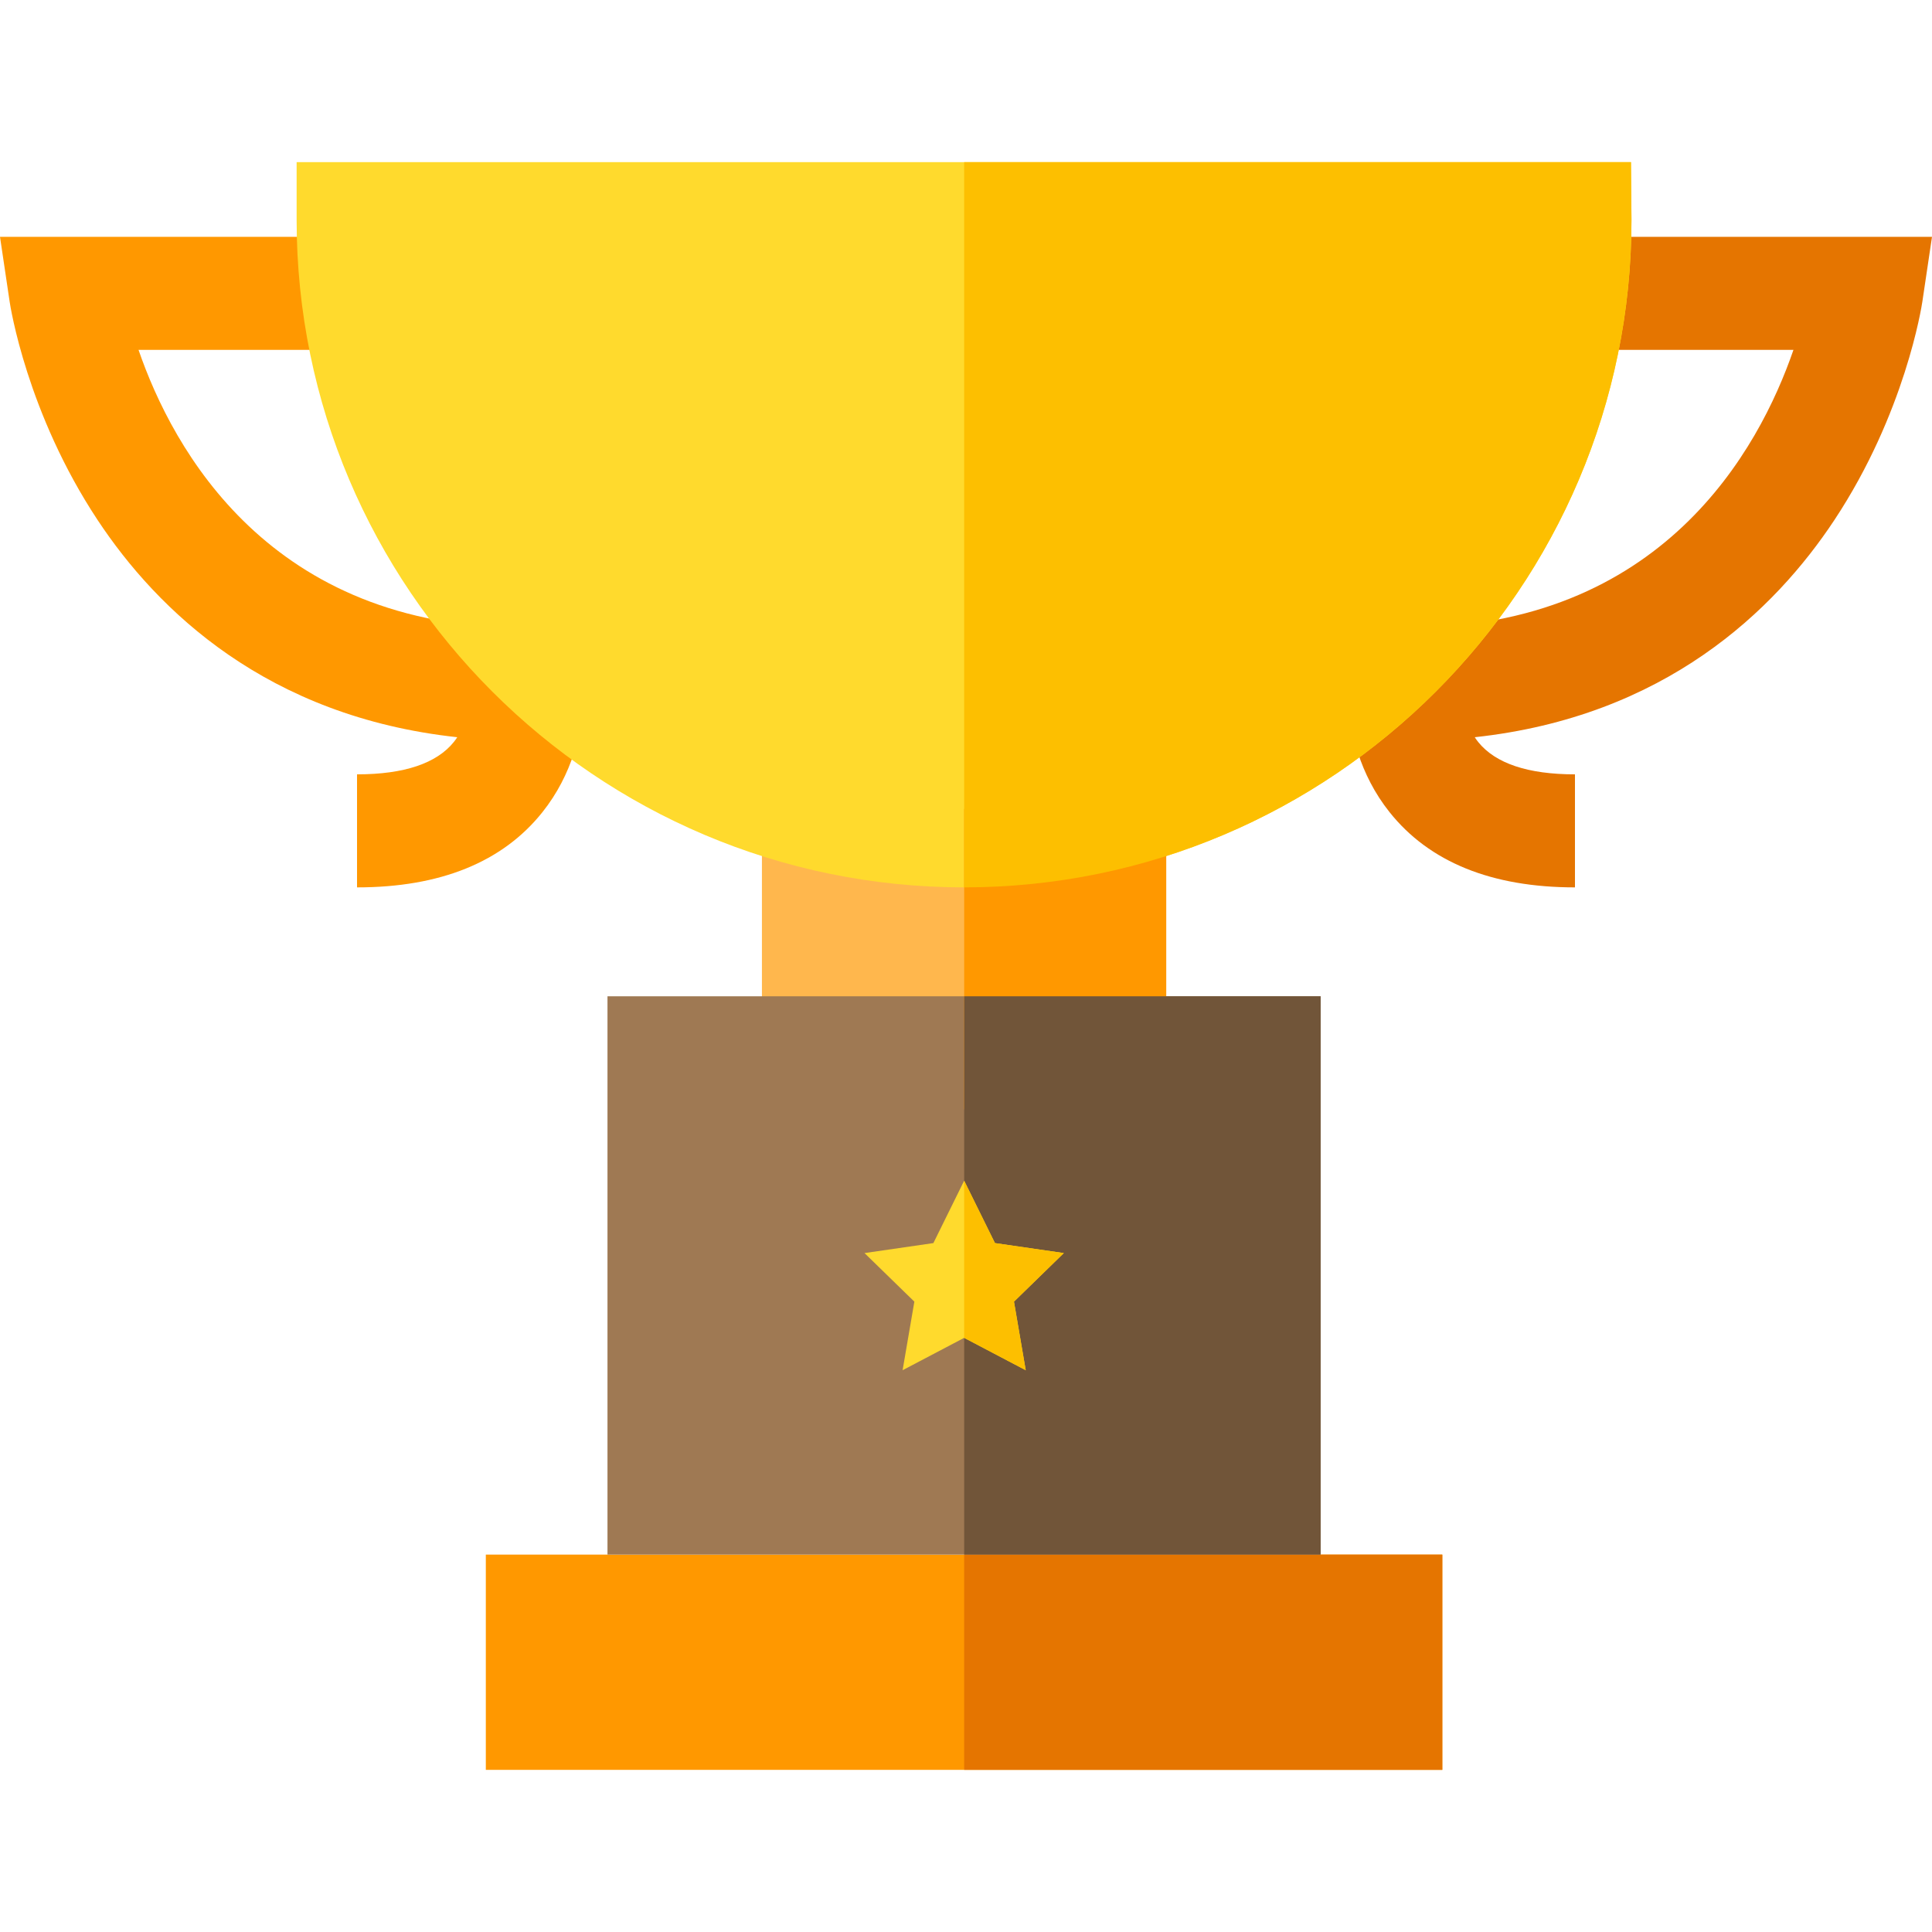
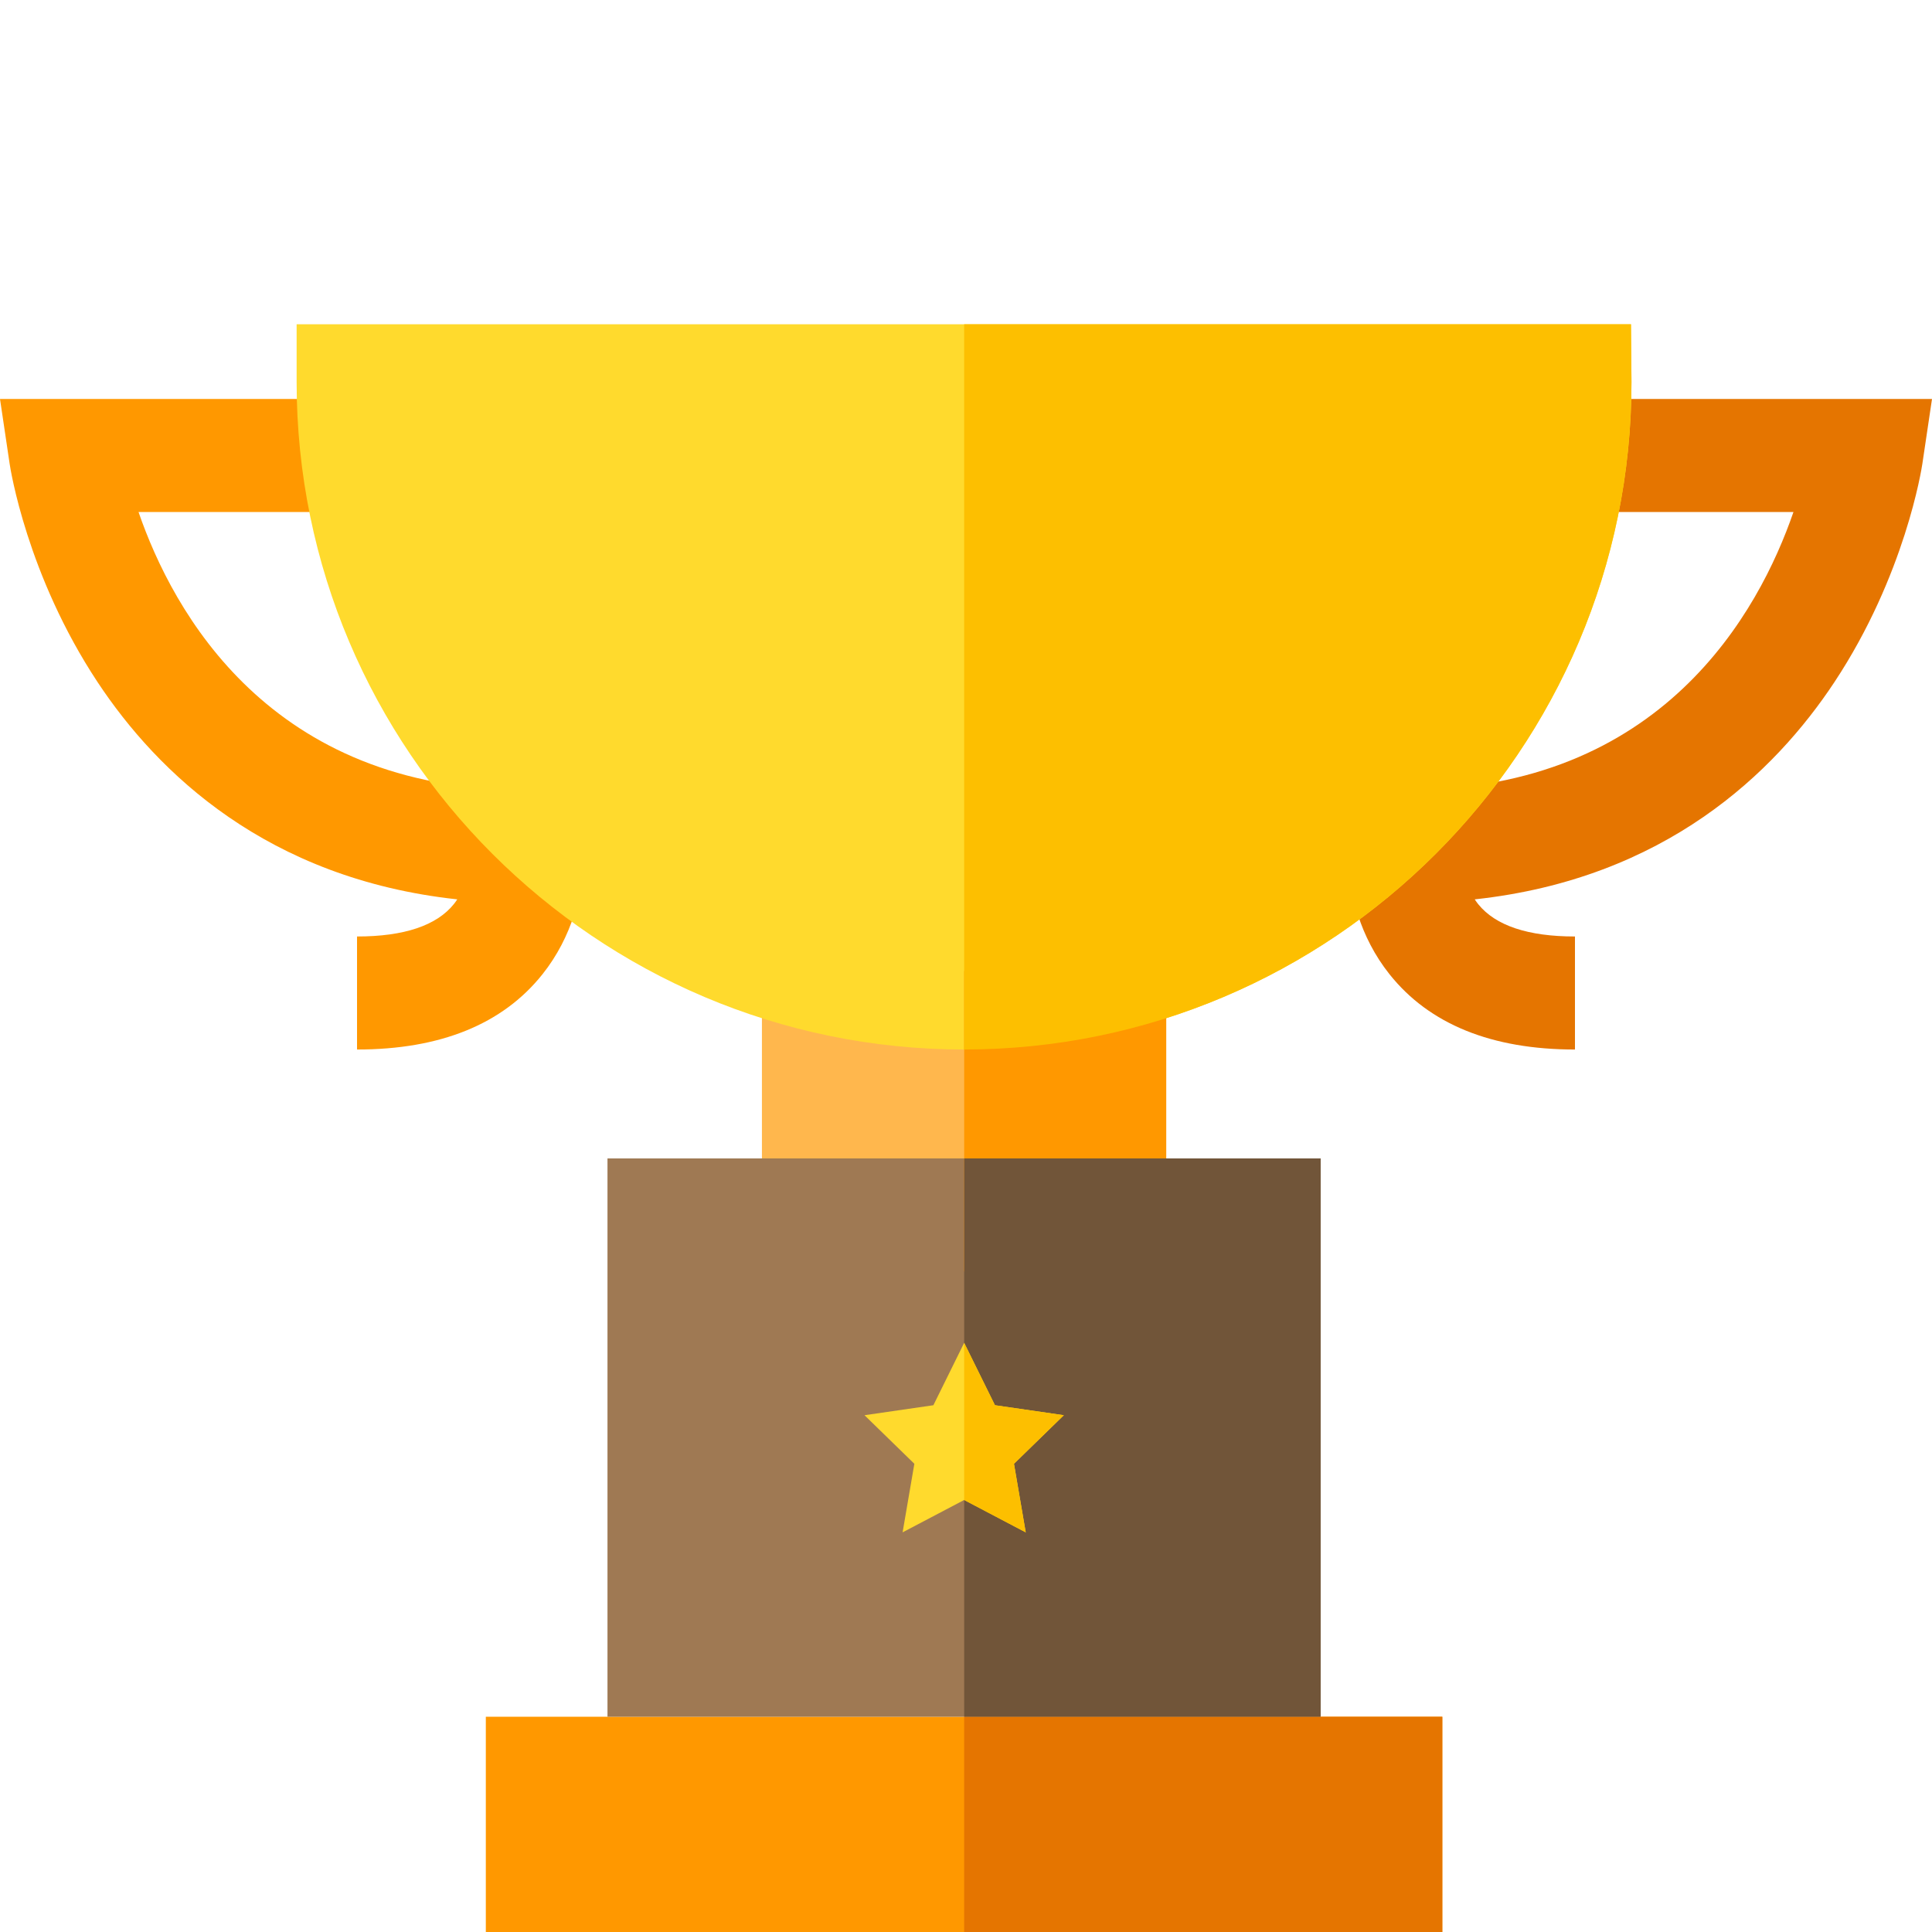
- <svg xmlns="http://www.w3.org/2000/svg" version="1.1" id="Capa_1" x="0px" y="0px" viewBox="0 0 512.001 512.001" style="enable-background:new 0 0 512.001 512.001;" xml:space="preserve">
-   <rect x="128.748" y="411.987" style="fill:#FF9800;" width="253.482" height="57.045" />
-   <rect x="201.919" y="214.362" style="fill:#FFB74D;" width="107.14" height="79.621" />
-   <path style="fill:#E57500;" d="M423.457,62.763v29.955h51.828c-9.096,26.408-34.808,73.656-102.325,73.656v3.315l-14.597-3.354  c-0.666,2.898-6.046,28.89,9.881,48.892c10.535,13.23,27.067,19.939,49.138,19.939v-29.955c-12.418,0-21.038-2.875-25.623-8.543  c-0.337-0.416-0.644-0.852-0.938-1.296c50.389-5.456,79.444-33.572,95.315-57.563c18.753-28.349,23.132-56.673,23.31-57.866  l2.555-17.18C512.001,62.763,423.457,62.763,423.457,62.763z" />
-   <path style="fill:#FF9800;" d="M139.04,169.689v-3.315c-67.533,0-93.241-47.27-102.328-73.656h51.831V62.763H0l2.555,17.18  c0.178,1.192,4.556,29.518,23.31,57.866c15.87,23.991,44.927,52.108,95.317,57.563c-0.271,0.408-0.553,0.81-0.861,1.195  c-4.566,5.735-13.214,8.643-25.703,8.643v29.955c22.07,0,38.601-6.709,49.137-19.939c15.927-20.002,10.548-45.994,9.881-48.892  L139.04,169.689z" />
-   <path style="fill:#FFDA2D;" d="M432.36,58.287c0,97.524-79.332,176.856-176.846,176.876h-0.03  c-97.534,0-176.876-79.342-176.876-176.876V42.969H432.23L432.36,58.287z" />
-   <rect x="160.99" y="264.028" style="fill:#9F7953;" width="188.988" height="147.959" />
-   <rect x="255.519" y="214.362" style="fill:#FF9800;" width="53.54" height="79.621" />
-   <rect x="255.519" y="411.987" style="fill:#E57500;" width="126.711" height="57.045" />
-   <rect x="255.519" y="264.028" style="fill:#715539;" width="94.459" height="147.959" />
-   <path style="fill:#FDBF00;" d="M432.36,58.287c0,97.524-79.332,176.856-176.846,176.876V42.969H432.23L432.36,58.287z" />
-   <polygon style="fill:#FFDA2D;" points="268.714,344.949 271.83,363.122 255.514,354.544 239.198,363.122 242.314,344.949   229.103,332.078 247.357,329.432 255.514,312.897 263.672,329.432 281.924,332.078 " />
-   <polygon style="fill:#FDBF00;" points="271.83,363.122 255.514,354.544 255.514,312.897 263.672,329.432 281.924,332.078   268.714,344.949 " />
-   <g>
+ <svg xmlns="http://www.w3.org/2000/svg" xml:space="preserve" style="enable-background:new 0 0 512.001 512.001;" viewBox="0 0 512.001 512.001" y="0px" x="0px" id="Capa_1" version="1.1">
+   <defs id="defs59" />
+   <rect id="rect2" height="57.045" width="253.482" style="fill:#ff9800" y="454.956" x="128.748" />
+   <rect id="rect4" height="79.621" width="107.14" style="fill:#ffb74d" y="257.331" x="201.919" />
+   <path id="path6" d="m 423.457,105.732 v 29.955 h 51.828 c -9.096,26.408 -34.808,73.656 -102.325,73.656 v 3.315 l -14.597,-3.354 c -0.666,2.898 -6.046,28.89 9.881,48.892 10.535,13.23 27.067,19.939 49.138,19.939 v -29.955 c -12.418,0 -21.038,-2.875 -25.623,-8.543 -0.337,-0.416 -0.644,-0.852 -0.938,-1.296 50.389,-5.456 79.444,-33.572 95.315,-57.563 18.753,-28.349 23.132,-56.673 23.31,-57.866 l 2.555,-17.18 c 0,0 -88.544,0 -88.544,0 z" style="fill:#e57500" />
+   <path id="path8" d="m 139.04,212.658 v -3.315 c -67.533,0 -93.241,-47.27 -102.328,-73.656 h 51.831 v -29.955 H 0 l 2.555,17.18 c 0.178,1.192 4.556,29.518 23.31,57.866 15.87,23.991 44.927,52.108 95.317,57.563 -0.271,0.408 -0.553,0.81 -0.861,1.195 -4.566,5.735 -13.214,8.643 -25.703,8.643 v 29.955 c 22.07,0 38.601,-6.709 49.137,-19.939 15.927,-20.002 10.548,-45.994 9.881,-48.892 z" style="fill:#ff9800" />
+   <path id="path10" d="m 432.36,101.256 c 0,97.524 -79.332,176.856 -176.846,176.876 h -0.03 c -97.534,0 -176.876,-79.342 -176.876,-176.876 V 85.938 H 432.23 Z" style="fill:#ffda2d" />
+   <rect id="rect12" height="147.959" width="188.988" style="fill:#9f7953" y="306.997" x="160.99" />
+   <rect id="rect14" height="79.621" width="53.54" style="fill:#ff9800" y="257.331" x="255.519" />
+   <rect id="rect16" height="57.045" width="126.711" style="fill:#e57500" y="454.956" x="255.519" />
+   <rect id="rect18" height="147.959" width="94.459" style="fill:#715539" y="306.997" x="255.519" />
+   <path id="path20" d="m 432.36,101.256 c 0,97.524 -79.332,176.856 -176.846,176.876 V 85.938 H 432.23 Z" style="fill:#fdbf00" />
+   <polygon transform="translate(0,42.96898)" id="polygon22" points="239.198,363.122 242.314,344.949 229.103,332.078 247.357,329.432 255.514,312.897 263.672,329.432 281.924,332.078 268.714,344.949 271.83,363.122 255.514,354.544 " style="fill:#ffda2d" />
+   <polygon transform="translate(0,42.96898)" id="polygon24" points="263.672,329.432 281.924,332.078 268.714,344.949 271.83,363.122 255.514,354.544 255.514,312.897 " style="fill:#fdbf00" />
+   <g id="g26">
</g>
-   <g>
+   <g id="g28">
</g>
-   <g>
+   <g id="g30">
</g>
-   <g>
+   <g id="g32">
</g>
-   <g>
+   <g id="g34">
</g>
-   <g>
+   <g id="g36">
</g>
-   <g>
+   <g id="g38">
</g>
-   <g>
+   <g id="g40">
</g>
-   <g>
+   <g id="g42">
</g>
-   <g>
+   <g id="g44">
</g>
-   <g>
+   <g id="g46">
</g>
-   <g>
+   <g id="g48">
</g>
-   <g>
+   <g id="g50">
</g>
-   <g>
+   <g id="g52">
</g>
-   <g>
+   <g id="g54">
</g>
</svg>
